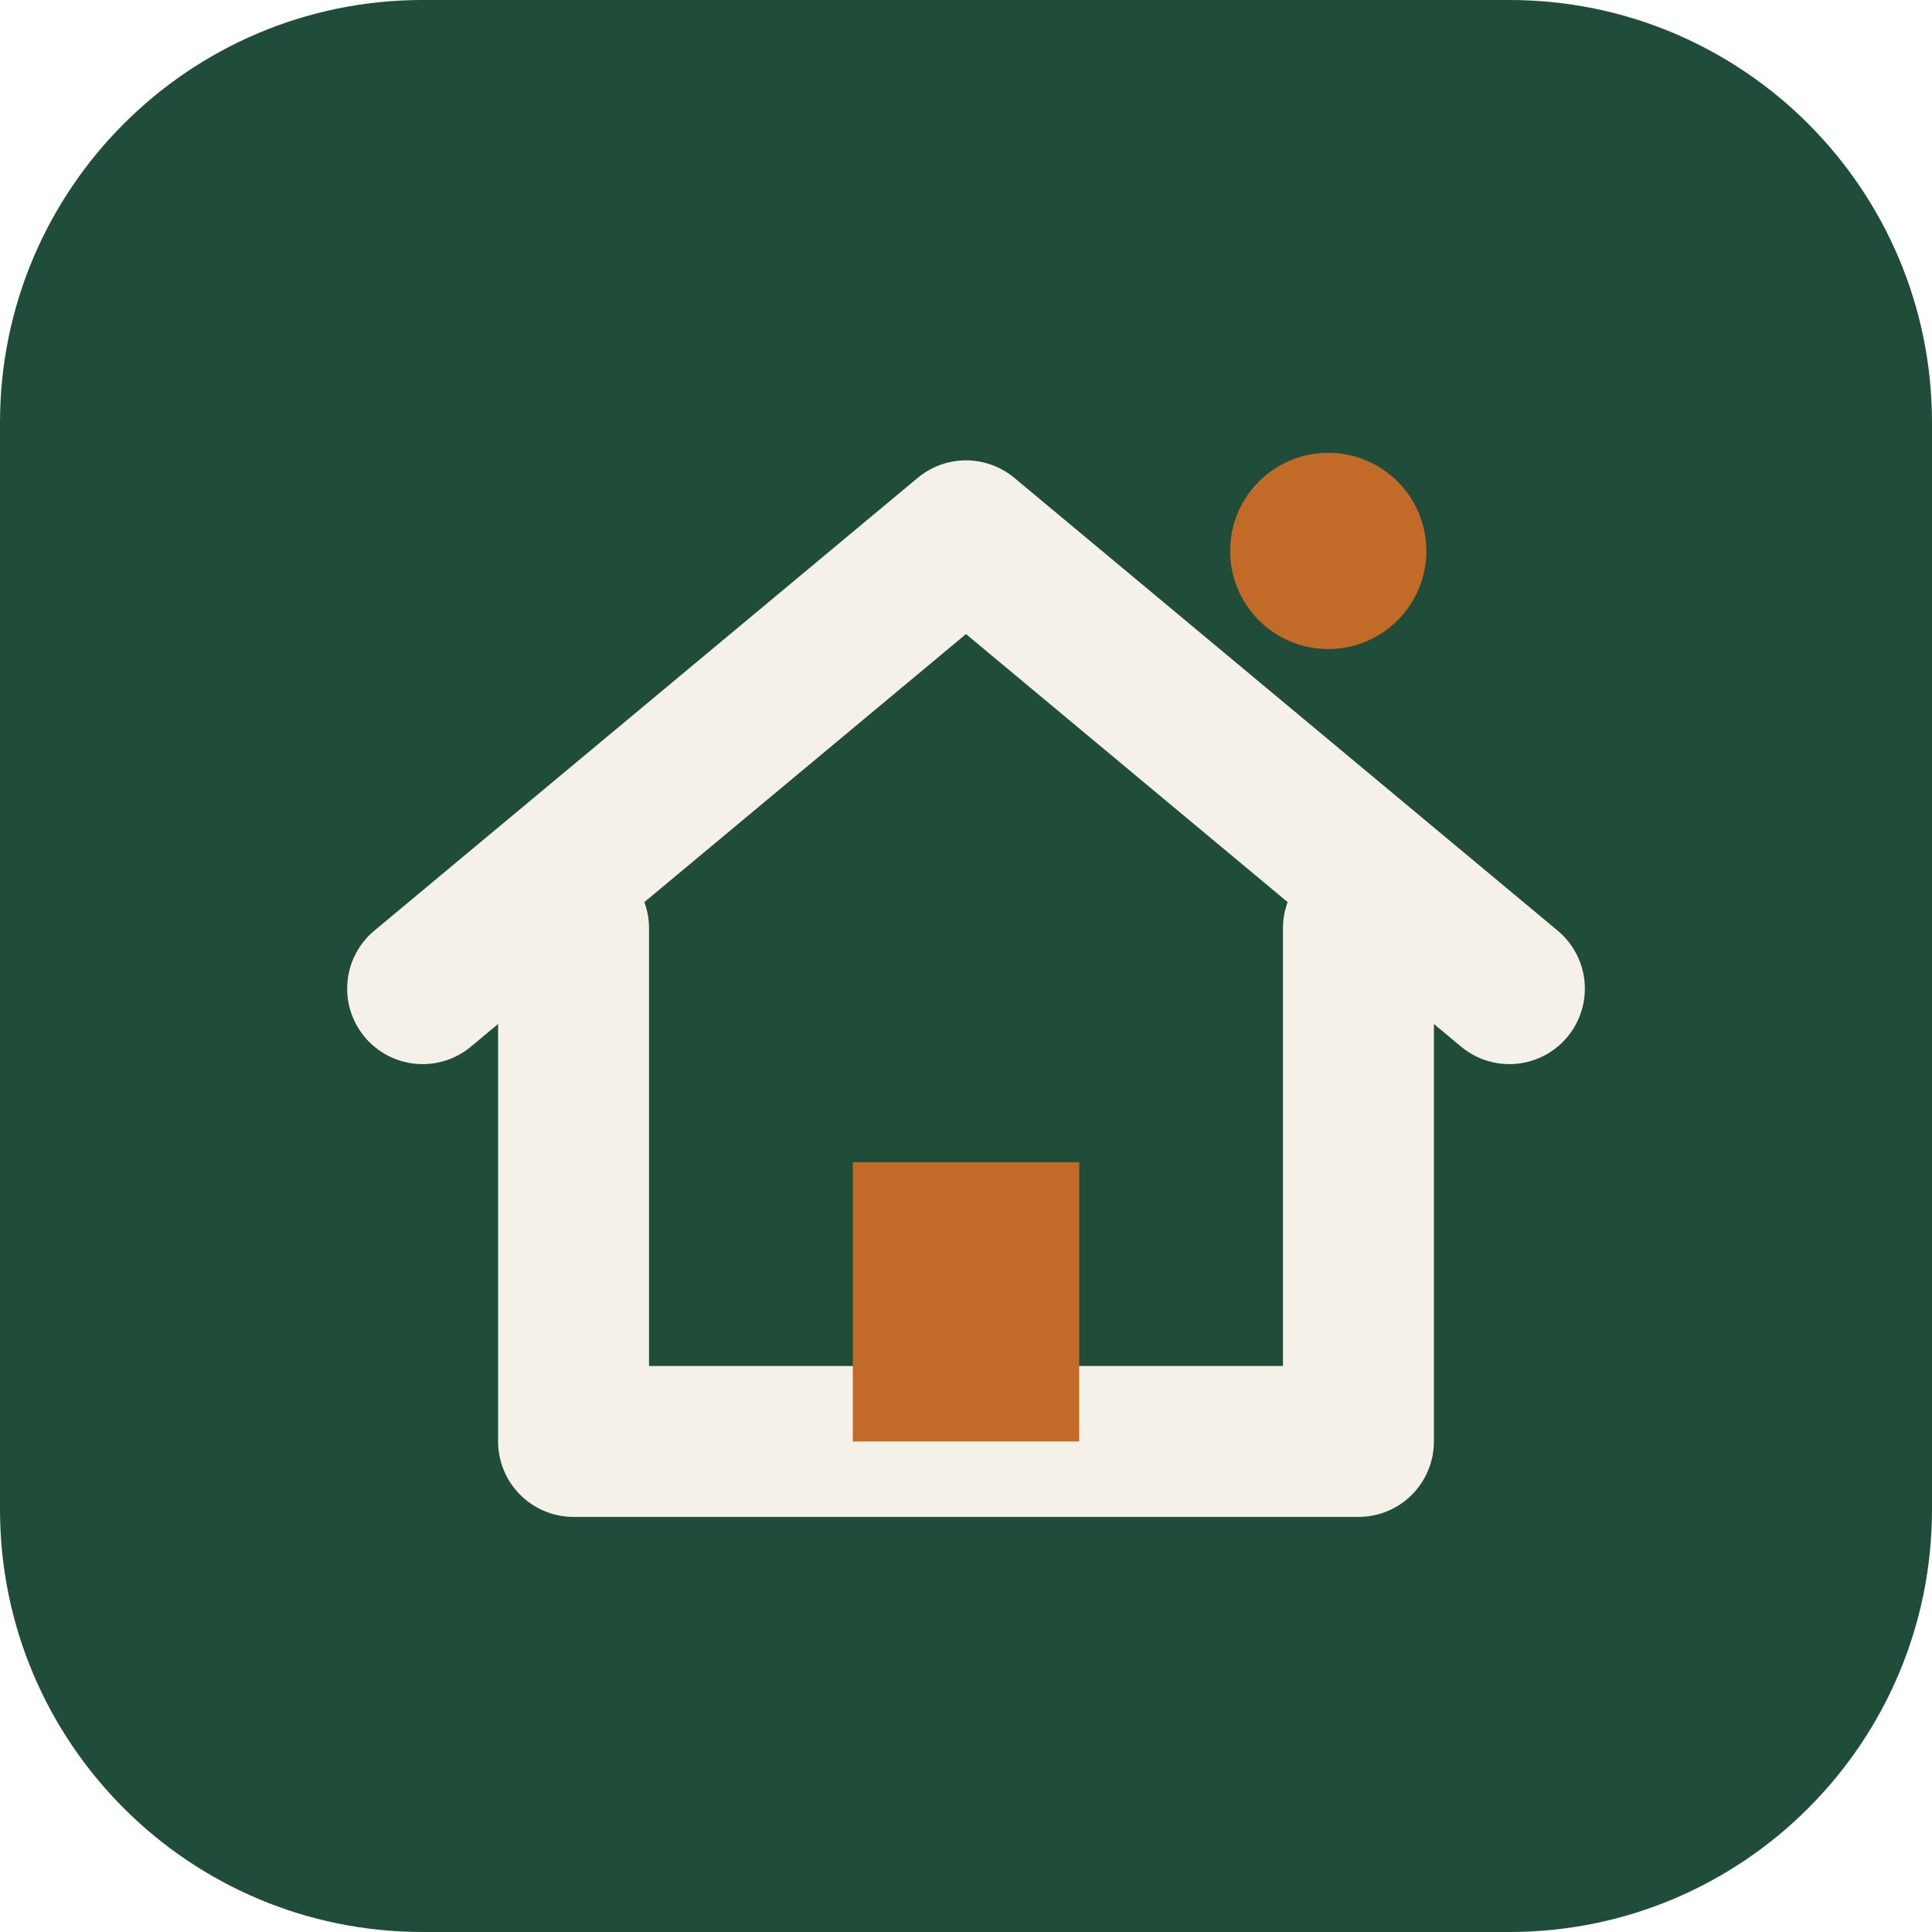
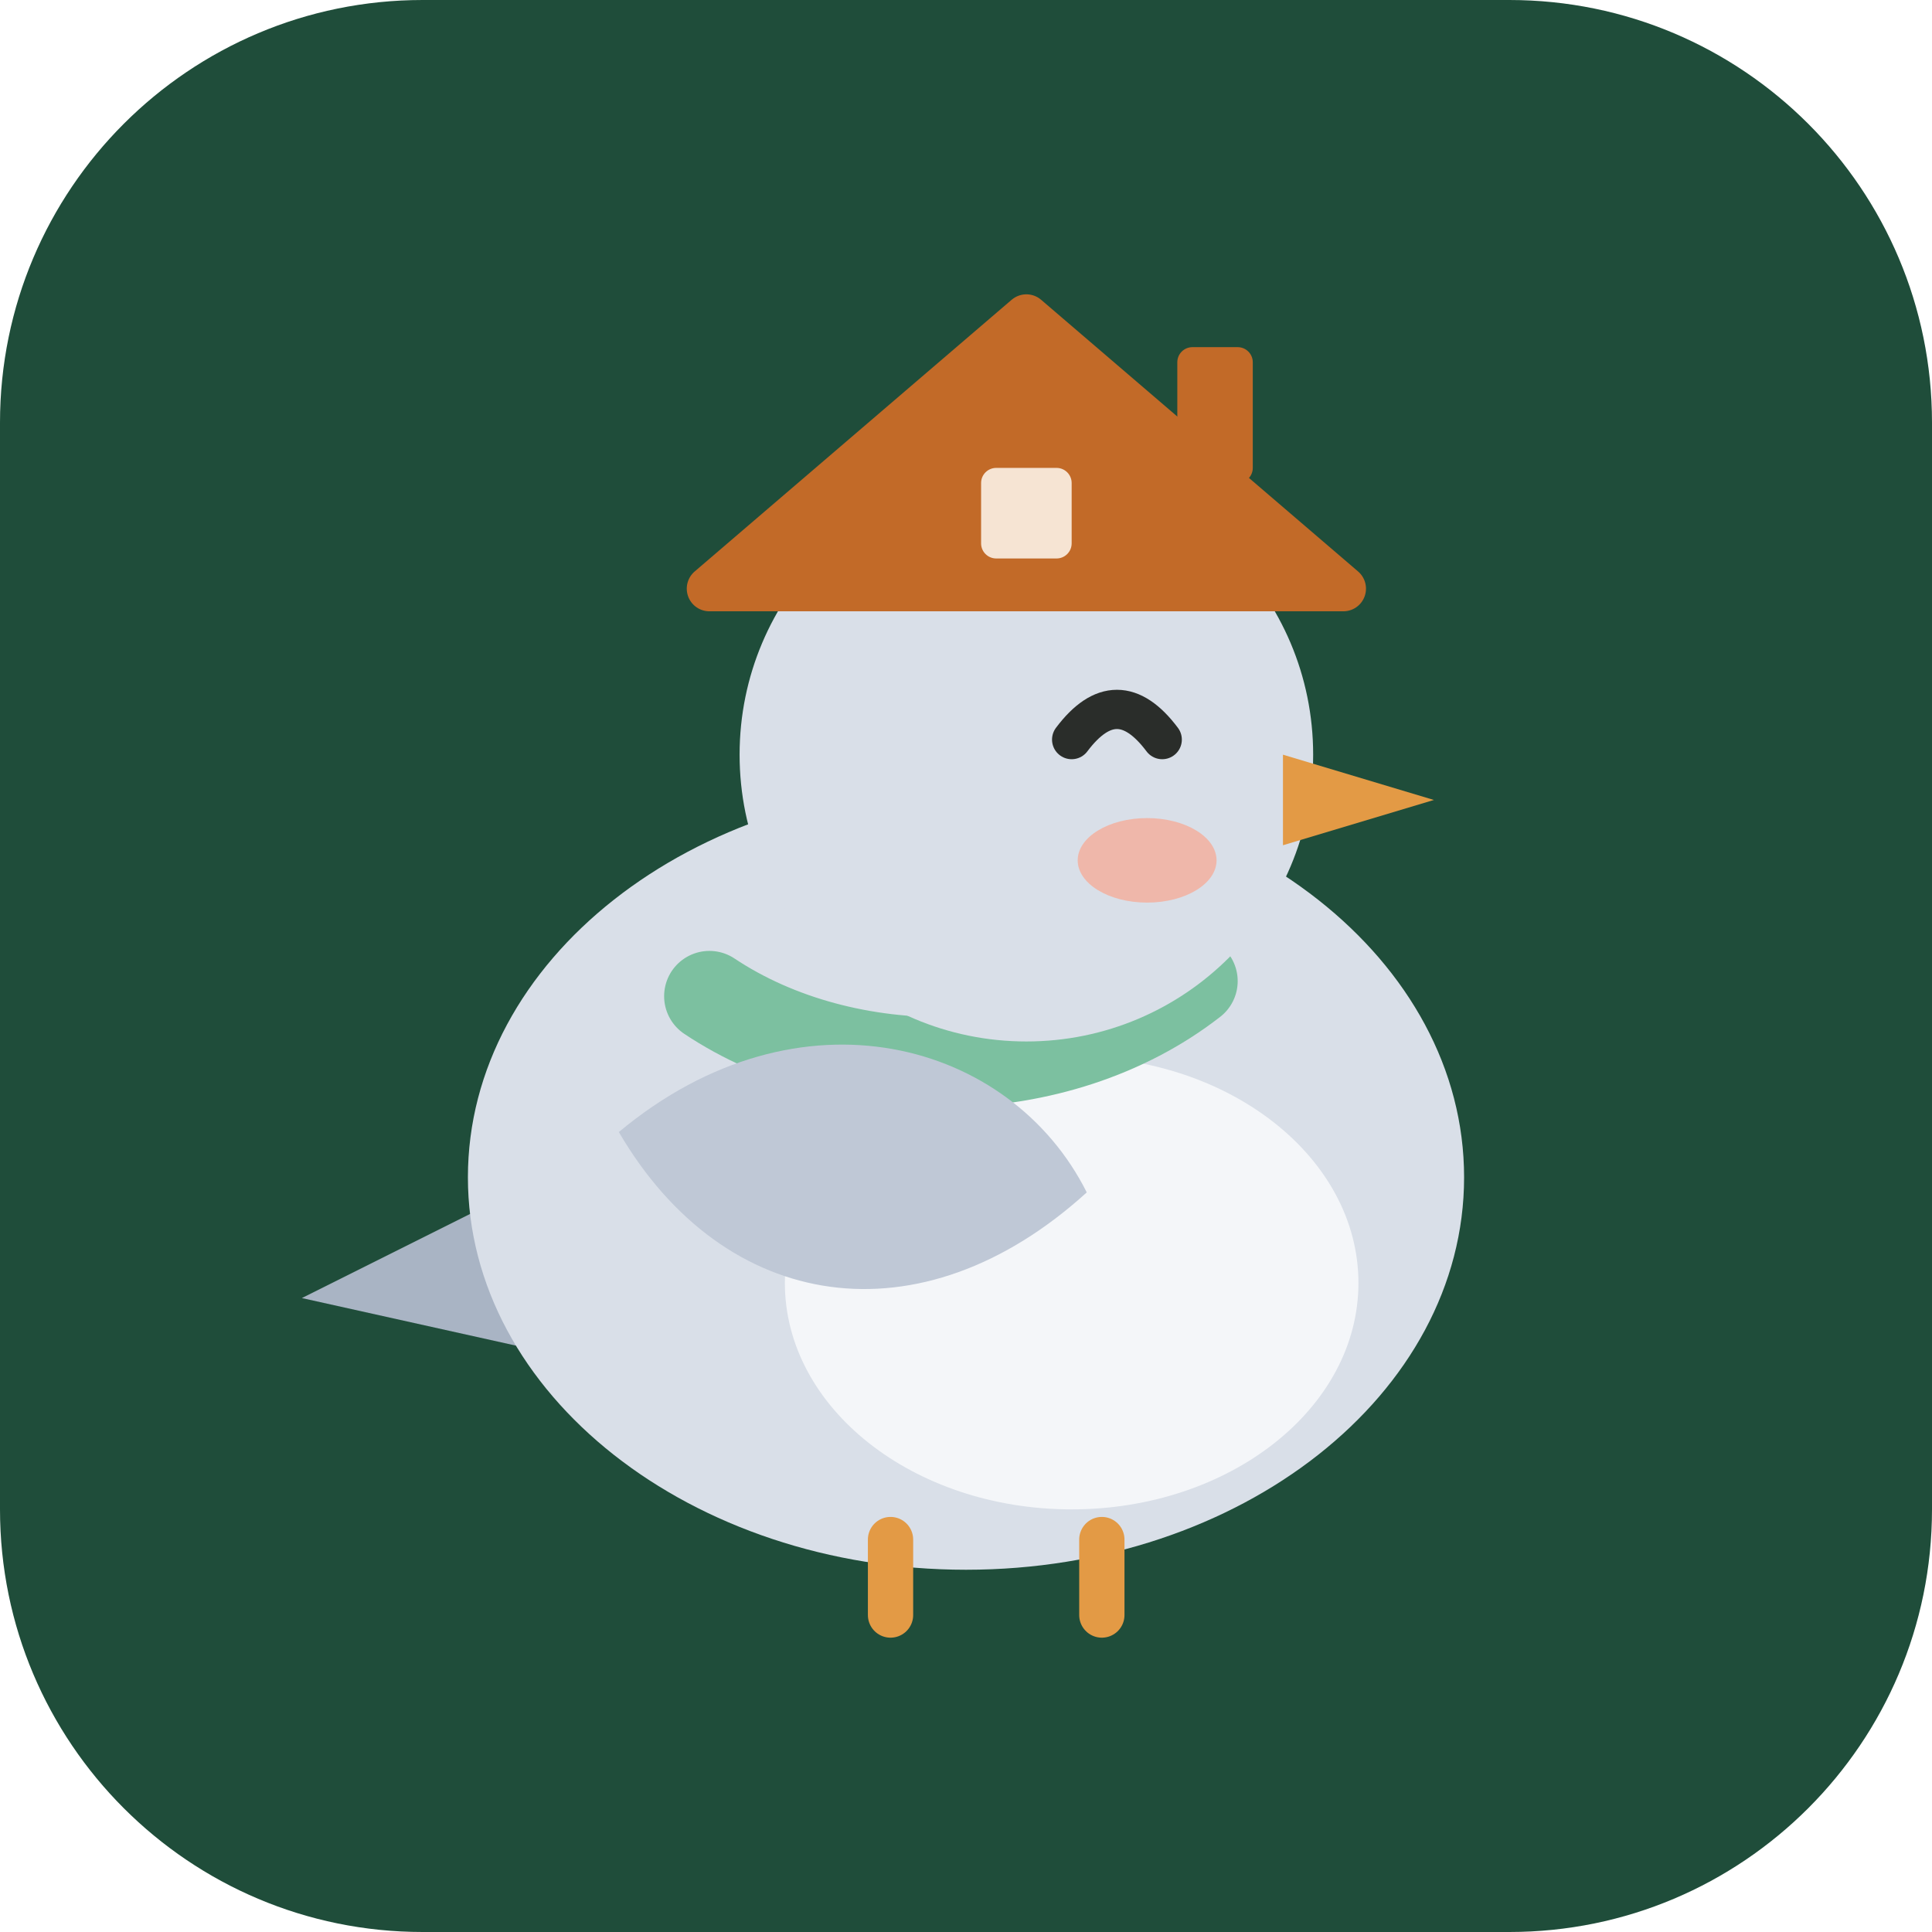
<svg xmlns="http://www.w3.org/2000/svg" viewBox="0 0 512 512">
  <rect width="512" height="512" rx="112" fill="#1f4d3a" />
-   <path d="M112 262 256 142l144 120" fill="none" stroke="#f5f1e9" stroke-width="40" stroke-linecap="round" stroke-linejoin="round" />
-   <path d="M152 246v136h208V246" fill="none" stroke="#f5f1e9" stroke-width="40" stroke-linecap="round" stroke-linejoin="round" />
-   <path d="M226 382v-74h60v74" fill="#c26a28" />
-   <circle cx="352" cy="146" r="26" fill="#c26a28" />
+   <g transform="translate(56 48) scale(4)">
+     <path d="M22 66 6 74l18 4Z" fill="#a9b4c4" />
+     <ellipse cx="50" cy="66" rx="33" ry="26" fill="#d9dfe8" />
+     <ellipse cx="57" cy="73" rx="19" ry="15" fill="#f4f6f9" />
+     <path d="M33 54c9 6 23 6 32-1" stroke="#7cc0a0" stroke-width="6" fill="none" stroke-linecap="round" />
+     <circle cx="54" cy="38" r="19" fill="#d9dfe8" />
+     <path d="M33 27 54 9l21 18Z" fill="#c26a28" stroke="#c26a28" stroke-width="3" stroke-linejoin="round" />
+     <rect x="64" y="11" width="5" height="9" rx="1" fill="#c26a28" />
+     <rect x="51" y="19" width="6" height="6" rx="1" fill="#f6e4d3" />
+     <path d="M57 37q3-4 6 0" stroke="#2a2d2a" stroke-width="2.6" fill="none" stroke-linecap="round" />
+     <ellipse cx="62" cy="45" rx="4.6" ry="2.8" fill="#f2b3a3" opacity="0.9" />
+     <path d="M71 38 81 41 71 44Z" fill="#e39a45" stroke-linejoin="round" />
+     <path d="M27 63c12-10 26-6 31 4-11 10-24 8-31-4Z" fill="#bfc8d6" />
+     <path d="M45 90v5M59 90v5" stroke="#e39a45" stroke-width="3" stroke-linecap="round" />
+   </g>
</svg>
